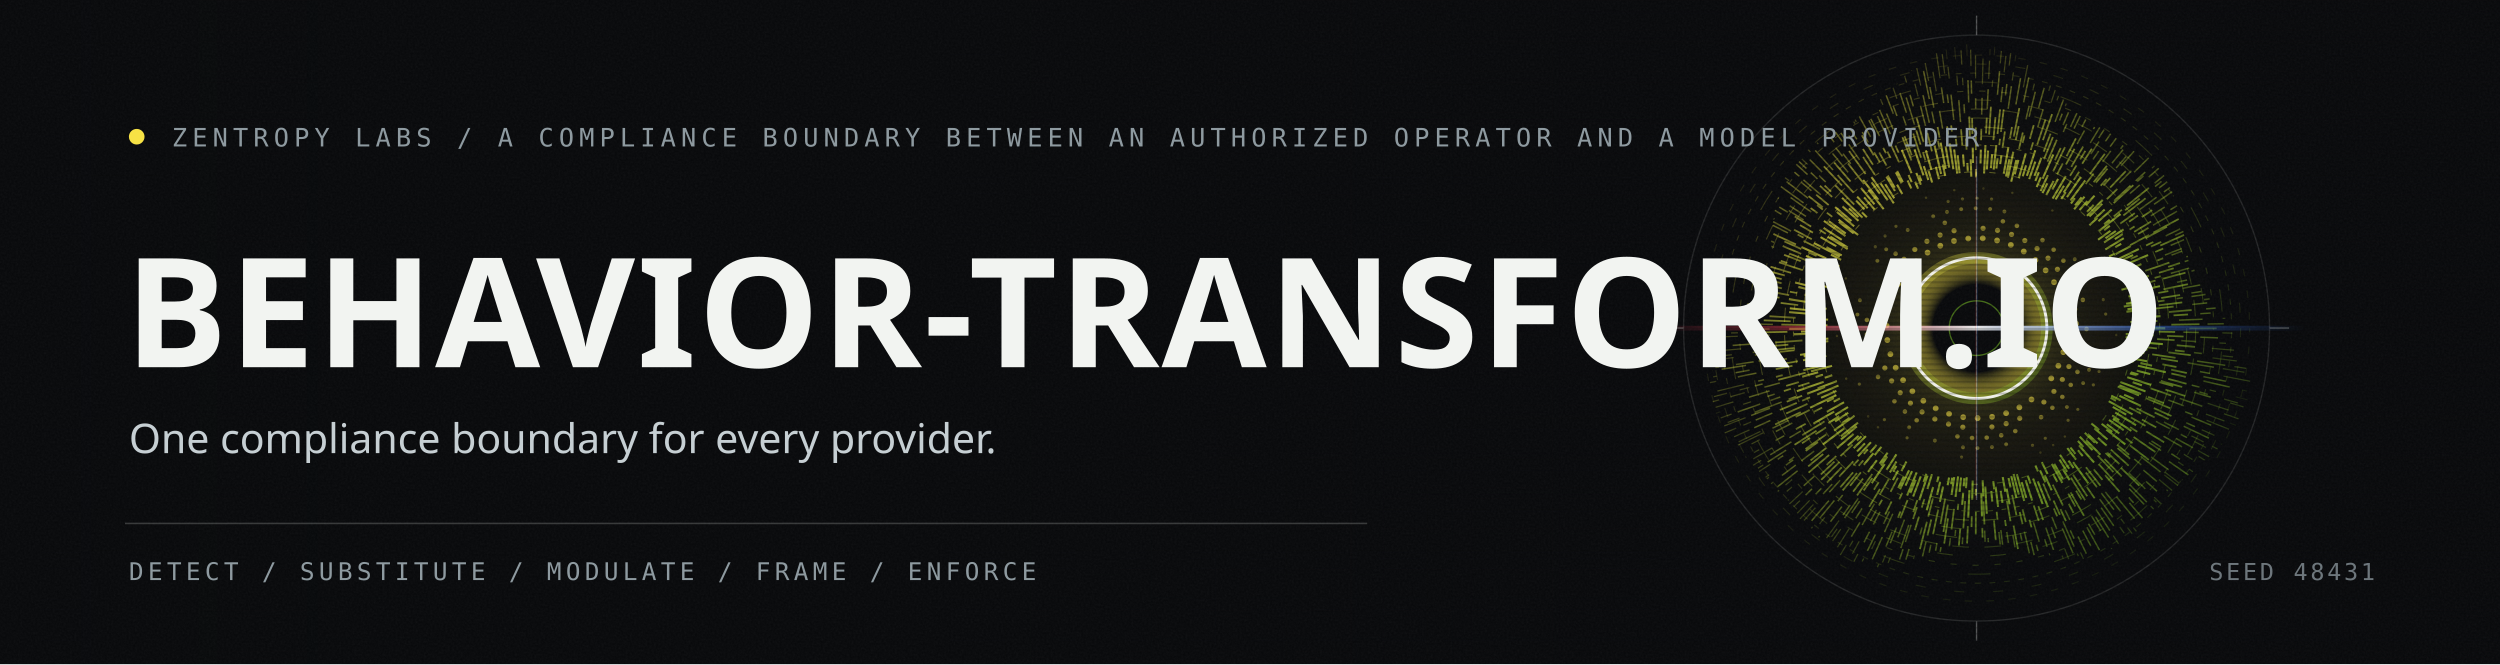
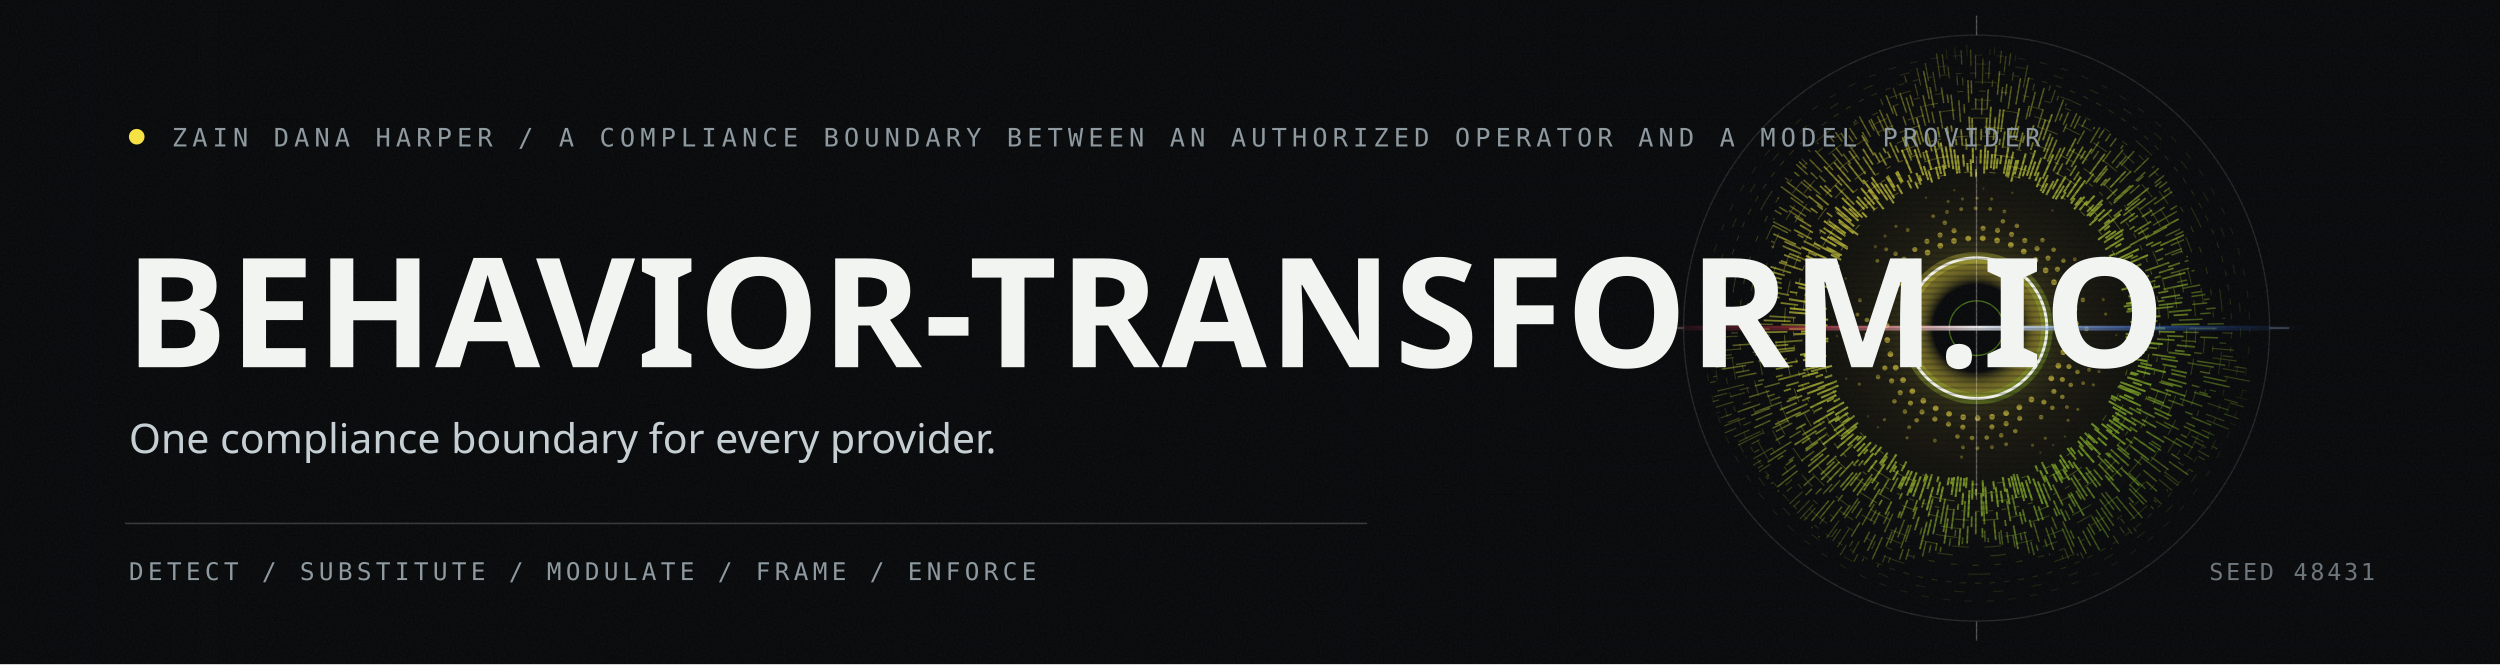
<svg xmlns="http://www.w3.org/2000/svg" viewBox="0 0 1280 340" width="1280" height="340" role="img" aria-label="behavior-transform.io: One compliance boundary for every provider.">
  <defs>
    <radialGradient id="halo">
      <stop offset="0" stop-color="#F7E245" stop-opacity="0.34" />
      <stop offset="0.4" stop-color="#F7E245" stop-opacity="0.08" />
      <stop offset="1" stop-color="#07080A" stop-opacity="0" />
    </radialGradient>
    <radialGradient id="core">
      <stop offset="0" stop-color="#FFFFFF" />
      <stop offset="0.36" stop-color="#FFFFFF" stop-opacity="0.92" />
      <stop offset="0.74" stop-color="#F7E245" stop-opacity="0.6" />
      <stop offset="1" stop-color="#F7E245" stop-opacity="0" />
    </radialGradient>
    <radialGradient id="pupil">
      <stop offset="0" stop-color="#07080A" />
      <stop offset="0.62" stop-color="#07080A" />
      <stop offset="1" stop-color="#F7E245" stop-opacity="0.3" />
    </radialGradient>
    <linearGradient id="ray" x1="0" y1="0" x2="1" y2="1">
      <stop offset="0" stop-color="#F7E245" />
      <stop offset="1" stop-color="#78BF22" />
    </linearGradient>
    <linearGradient id="flare" x1="0" y1="0" x2="1" y2="0">
      <stop offset="0" stop-color="#FF3B57" stop-opacity="0" />
      <stop offset="0.22" stop-color="#FF3B57" stop-opacity="0.42" />
      <stop offset="0.5" stop-color="#FFFFFF" stop-opacity="0.9" />
      <stop offset="0.78" stop-color="#3B7BFF" stop-opacity="0.42" />
      <stop offset="1" stop-color="#3B7BFF" stop-opacity="0" />
    </linearGradient>
    <linearGradient id="veil" x1="0" y1="0" x2="1" y2="0">
      <stop offset="0" stop-color="#07080A" stop-opacity="0.96" />
      <stop offset="0.4" stop-color="#07080A" stop-opacity="0.86" />
      <stop offset="0.64" stop-color="#07080A" stop-opacity="0" />
    </linearGradient>
    <pattern id="scan" width="4" height="3" patternUnits="userSpaceOnUse">
      <rect width="4" height="1" fill="#07080A" />
    </pattern>
    <filter id="grain" x="0" y="0" width="100%" height="100%">
      <feTurbulence type="fractalNoise" baseFrequency="0.9" numOctaves="3" seed="3621" result="n" />
      <feColorMatrix in="n" type="saturate" values="0" />
    </filter>
  </defs>
  <rect width="1280" height="340" fill="#07080A" />
  <g>
    <circle cx="1012" cy="168" r="80" fill="none" stroke="url(#ray)" stroke-width="0.55" stroke-dasharray="3.2 9.73" stroke-dashoffset="4.35" opacity="0.38" />
    <circle cx="1012" cy="168" r="84.6" fill="none" stroke="url(#ray)" stroke-width="0.55" stroke-dasharray="12.12 29.41" stroke-dashoffset="0.89" opacity="0.37" />
    <circle cx="1012" cy="168" r="89.2" fill="none" stroke="url(#ray)" stroke-width="0.55" stroke-dasharray="12.49 22.04" stroke-dashoffset="21.24" opacity="0.36" />
    <circle cx="1012" cy="168" r="93.8" fill="none" stroke="url(#ray)" stroke-width="0.55" stroke-dasharray="2.5 4.39" stroke-dashoffset="26.49" opacity="0.35" />
    <circle cx="1012" cy="168" r="98.4" fill="none" stroke="url(#ray)" stroke-width="0.55" stroke-dasharray="7.37 6.61" stroke-dashoffset="37.24" opacity="0.33" />
    <circle cx="1012" cy="168" r="103" fill="none" stroke="url(#ray)" stroke-width="0.55" stroke-dasharray="10.54 35.16" stroke-dashoffset="13.43" opacity="0.32" />
    <circle cx="1012" cy="168" r="107.6" fill="none" stroke="url(#ray)" stroke-width="0.55" stroke-dasharray="11.2 24.76" stroke-dashoffset="36.79" opacity="0.3" />
    <circle cx="1012" cy="168" r="112.2" fill="none" stroke="url(#ray)" stroke-width="0.55" stroke-dasharray="8.52 7.94" stroke-dashoffset="17.35" opacity="0.27" />
    <circle cx="1012" cy="168" r="116.8" fill="none" stroke="url(#ray)" stroke-width="0.55" stroke-dasharray="8.03 19.21" stroke-dashoffset="22.25" opacity="0.25" />
    <circle cx="1012" cy="168" r="121.4" fill="none" stroke="url(#ray)" stroke-width="0.55" stroke-dasharray="3.17 8.12" stroke-dashoffset="2.3" opacity="0.23" />
    <circle cx="1012" cy="168" r="126" fill="none" stroke="url(#ray)" stroke-width="0.55" stroke-dasharray="11.46 33.23" stroke-dashoffset="32.68" opacity="0.2" />
    <circle cx="1012" cy="168" r="130.6" fill="none" stroke="url(#ray)" stroke-width="0.55" stroke-dasharray="3.03 4.41" stroke-dashoffset="35.09" opacity="0.17" />
    <circle cx="1012" cy="168" r="135.2" fill="none" stroke="url(#ray)" stroke-width="0.55" stroke-dasharray="5.12 14.81" stroke-dashoffset="0.5" opacity="0.14" />
    <circle cx="1012" cy="168" r="139.8" fill="none" stroke="url(#ray)" stroke-width="0.55" stroke-dasharray="3.82 7.36" stroke-dashoffset="24.07" opacity="0.11" />
    <path d="M1148.07 199.7L1150.35 200.23M1144.69 203.15L1150.77 204.76M1141.72 216.61L1144.76 217.74M1142.3 221.93L1142.36 221.95M1137 227.21L1137.71 227.55M881.06 217.66L880.91 217.72M880.77 210.86L878.54 211.59M996.94 30.34L996.4 25.4M1001.28 30.43L1000.79 24.05M1007.15 28.45L1006.96 22.73M1018.78 28.3L1018.94 25.08M1021.05 28.25L1021.33 23.99M1031.68 31.38L1032.13 28.23" stroke="url(#ray)" stroke-width="0.5" opacity="0.13" />
    <path d="M1137.82 170.45L1143.01 170.56M1136.35 175.59L1139.7 175.79M1132.47 178.34L1143.78 179.31M1137.94 182.16L1143.32 182.77M1132.81 183.25L1145.25 184.82M1144.01 187.7L1150.01 188.6M1138.07 188.76L1149.17 190.59M1138.41 192.57L1152.03 195.22M1131.4 199.63L1134.55 200.46M1138.67 204.3L1145.74 206.32M1141.82 206.29L1148.66 208.31M1130.33 206.5L1141.15 210.02M1138.65 211.84L1146.12 214.42M1129.46 212.01L1138.91 215.55M1129.78 215.18L1141.26 219.77M1127.33 220.02L1133.76 222.93M1122 223.15L1128.27 226.29M1132.47 228.4L1135.37 229.85M1123.51 226.02L1129.42 229.09M1125.37 230.68L1131.11 233.86M1125.7 233.74L1128.79 235.53M1118.14 232.58L1122.53 235.26M1115.22 236.51L1117.95 238.33M1120.74 240.17L1122.79 241.53M1117.1 245.56L1117.37 245.76M1108.52 241.81L1115.51 247.16M1108.18 243.19L1115.05 248.56M1105.42 245.54L1112.12 251.11M1109.25 250.73L1109.96 251.33M1102.92 254.57L1106.31 257.8M1102.7 255.78L1104.1 257.14M1101.12 259.07L1102.7 260.69M1092.31 270.13L1093.84 272.08M1085.86 265.62L1087.72 268.08M1089.28 270.14L1091.65 273.27M1085.34 269.85L1087.64 273.05M1081.95 274.22L1084.68 278.37M1080.97 280.69L1081.2 281.07M1065.18 282.78L1066.74 286.15M1063.55 283.45L1064.09 284.66M1057.16 281.13L1059.21 286.26M1055.77 284.49L1056.37 286.09M1049.2 283.29L1049.53 284.32M980.15 284.39L979.66 286.17M967.86 285.22L966.73 288.23M965.36 284.23L963.84 288.02M961.88 288.78L961.21 290.41M960.21 277.03L958.3 281.04M954.21 285.92L953.46 287.43M951.23 283.64L949.14 287.61M951.9 277.16L948.44 283.45M948.72 276.84L946.93 279.92M945.32 279L942.24 284.14M946.8 270.64L940.74 280.18M942.46 270.87L938.28 277.05M940.62 270.69L937.74 274.84M941.59 266.53L935.18 275.49M931.67 274.42L931.12 275.16M934.3 264.87L931.61 268.23M928.04 269.77L927.41 270.52M929.48 259.97L923.65 266.48M928.47 258.25L921.6 265.67M926.55 256.2L920.18 262.78M921.54 256.34L918.33 259.48M922.96 251.68L916.21 258.03M915.74 255.81L915.32 256.19M917.48 249.32L914.81 251.62M917.56 245.54L914.16 248.33M910.89 251.02L910.15 251.62M908.03 246.74L906.76 247.69M905.64 244.42L904.59 245.18M905.83 243.04L903.96 244.36M906.43 237.63L900.69 241.41M902.76 238.03L900.05 239.77M901.76 235.68L897.61 238.22M907.41 229.25L897.68 234.95M900.72 230.24L898.01 231.76M894.11 233.94L893.74 234.15M900.96 225.15L896.8 227.29M890.2 230.69L890.17 230.71M902.69 221.63L889.82 227.94M901.37 220.88L890.16 226.23M895.77 220.08L887.88 223.61M896.57 216.04L892.58 217.7M888.95 219.21L883.05 221.66M893.76 213.83L882.8 218.07M890.67 214.02L884.56 216.34M886.58 212.01L880.99 213.98M896.57 205.7L892.43 207.05M887.46 205.79L878.38 208.54M893.33 201.06L886.12 203.07M880.18 204.73L876.92 205.64M895.66 198.34L890.71 199.63M884.26 201.31L877.58 203.05M892.99 196.9L879.31 200.22M878.72 195.24L875.48 195.9M879.13 192.57L877.1 192.95M877.02 189.79L876.91 189.81M880.15 187.94L878.28 188.23M887.65 183.1L883.77 183.57M886.72 181.63L878.56 182.51M891.49 178.6L882.28 179.41M879.37 179.67L879.08 179.69M883.65 177.1L882.51 177.18M889.79 172.16L883.65 172.37M889.82 170.4L886.24 170.47M888.38 165.73L888.06 165.72M891.21 163.57L887.75 163.45M910.74 101.68L910.21 101.34M916.02 92.57L913.93 90.93M925.48 84.22L922.53 81.36M926.93 77.86L925.8 76.67M930.96 73.76L930.3 72.99M936.04 70.7L934.82 69.14M949.79 63.42L949.09 62.25M950.46 62.42L949.77 61.23M955.9 56.98L955.86 56.9M964.03 53.65L962.81 50.76M971.2 50.52L969.27 44.96M971.32 43.12L971.23 42.83M976.16 42.3L975.17 38.82M982.04 49.29L980.4 42.81M978.75 36.25L978.69 36.03M983.42 43.81L981.37 34.86M987.47 41.41L985.69 32.23M991.36 46.7L989.67 36.78M993.32 40.05L991.46 27.26M995.66 37.6L994.41 27.64M998.02 40.19L997.36 34.19M1002.31 43.65L1001.93 38.72M1005.04 43.62L1004.83 39.8M1004.45 33.11L1004.04 25.79M1009.14 33.82L1008.96 25.41M1011.5 40.1L1011.46 28.35M1014.99 43.11L1015.3 29.99M1018.19 40.35L1018.65 31.04M1020 44.44L1020.22 41.17M1024.14 32.43L1024.7 26.07M1026.12 36.99L1027.03 28.6M1028.68 33.6L1029.47 27.2M1030.26 41.23L1030.86 37.03M1035.95 44.74L1038.17 33.29M1040.8 46.25L1041.61 42.83M1048.98 46.5L1049.8 43.78M1050.17 52.46L1052.27 46.1M1053.16 51.41L1053.97 49.1M1057.41 54.33L1057.93 53.02M1069.62 62.5L1069.66 62.43M1098.52 80.03L1098.73 79.82M1101.83 86.07L1103.09 84.92M1112.63 100.39L1112.98 100.16M1137.96 163.02L1139.38 162.97" stroke="url(#ray)" stroke-width="0.64" opacity="0.27" />
    <path d="M1120.89 168.14L1134.91 168.16M1117.89 170.07L1125.75 170.22M1126.53 172.62L1135.62 172.99M1116.8 174.4L1124.4 174.86M1123.33 180.52L1127.33 180.97M1124.88 184.85L1139.35 187.01M1120.02 185.79L1133.52 188.01M1126.35 190.23L1131.49 191.23M1128.12 192.79L1139.64 195.25M1128.15 195.06L1141.61 198.2M1122.15 197.18L1126.15 198.24M1126.09 200.69L1130.38 201.92M1123.39 200.86L1131.9 203.37M1116 204L1127.6 208.01M1110.16 204.78L1118.06 207.74M1118.77 210.77L1122.55 212.28M1122.04 213.54L1132.13 217.72M1119.34 216.42L1123.84 218.45M1118.06 218.24L1130.96 224.35M1107.95 216.11L1115.59 219.94M1103.84 215.78L1110.94 219.48M1116.54 222.39L1119.76 224.07M1114.05 224.42L1122.76 229.24M1107.7 223.33L1117.17 228.81M1101.54 225.75L1106.5 228.95M1111.71 232.31L1116.14 235.17M1100.19 226.54L1106.47 230.7M1110.52 236.3L1120.45 243.18M1101.39 233.97L1110.37 240.59M1096.02 233.68L1106.18 241.63M1092.72 235L1096.34 238.01M1097.41 240.66L1104.33 246.54M1098.74 246.44L1104.38 251.53M1090.14 242.4L1098.41 250.27M1090.5 248.22L1099.15 257.06M1090.14 250.18L1097.86 258.3M1089.94 254.71L1092.39 257.43M1090.24 257.5L1096.97 265.2M1083.69 254.39L1092.92 265.51M1077.94 251.87L1085.73 261.77M1075.9 252.45L1082.35 260.98M1075 255.49L1081.71 264.81M1075.79 259.94L1082.24 269.22M1073.18 260.9L1080.26 271.66M1072.9 264.57L1079.61 275.21M1070.86 264.17L1075.5 271.75M1069.31 268.14L1072.56 273.81M1068.49 269.96L1074.97 281.66M1066.37 271.65L1070.5 279.52M1057.36 261.17L1059.8 266.18M1063.94 274.69L1068.21 283.45M1059.97 271.53L1061.94 275.79M1056.18 266.96L1061.96 279.89M1055.89 270.44L1061.39 283.28M1050.58 264.64L1053.07 270.87M1050.28 269.9L1052.39 275.49M1047.44 270.11L1051.42 281.57M1046.87 276.07L1048.13 279.98M1041.13 267.36L1044.07 277.37M1042.6 278.93L1043.46 282.07M1039.78 277.42L1041.49 284.18M1036.46 272.21L1039.05 283.26M1034.38 272.94L1035.2 276.79M1030.61 273.99L1031.7 280.21M1027.47 272.36L1028.3 277.93M1024.44 271.39L1025.34 278.89M1023.42 272.36L1024.12 278.79M1017.91 275.45L1018.03 277.58M1016.15 271.64L1016.38 277.35M1004.92 275.18L1004.69 278.59M1001.28 271.32L1000.96 274.42M998.59 275.57L998.08 279.69M993.77 280.09L993.36 282.65M991.75 278L991.01 282.02M988.58 278.96L987.73 282.98M986.12 277.31L984.33 284.9M984.07 270.05L983.08 273.69M977.46 281.07L975.8 286.51M978.5 268.67L975.57 277.48M974.33 281.21L972.59 286.43M977.3 268.75L973.21 280.63M975.09 266.03L971.66 275.13M971.03 270.09L967.81 278.11M968.73 272.27L965.58 279.87M969.11 263.05L964.88 272.44M963.73 274.98L958.6 286.35M967.42 261.86L964.4 268.21M960.23 273.63L956.12 282.01M962.55 262.08L959.17 268.51M957.21 272.25L954.38 277.64M960.77 261.05L957.66 266.71M959.73 257.9L953.4 268.8M952.29 267.41L947.89 274.73M953.36 260.31L950.16 265.35M952.13 256.56L948.09 262.54M951.41 255.17L944.41 265.24M947.3 258.54L943.59 263.74M943.04 259.36L937.19 267.12M943.46 253.45L940.95 256.58M939.22 256.22L931.89 265.09M936.39 256.32L927.55 266.65M942.11 245.9L936.63 252.01M938.09 247.86L933.42 252.9M932.53 250.03L929.61 253.04M927.74 250.29L924.47 253.48M928.98 243.73L923.51 248.71M920.4 241.01L910.07 249.25M928.83 230.98L922.32 235.91M919.46 238.08L912.34 243.47M918.11 235.47L914.39 238.14M918.62 234L915.95 235.89M913.02 233.28L910.2 235.14M914.49 230.51L905.04 236.57M917.22 226.18L906.39 232.83M922.01 220.7L916.19 224.11M913.51 223.09L909.08 225.57M917.7 216.54L909.2 220.91M915.79 215.2L907.49 219.27M906.45 215.29L898.14 219.02M907.43 211.52L898.9 215.07M906.25 208.99L896.59 212.73M912.23 205.84L898.64 210.99M911.5 203.27L906.47 205.03M901.24 206.87L889.68 210.93M908.63 201.76L904.9 202.98M906.02 200.15L895.47 203.36M911.28 196.06L903.33 198.28M902.46 196.57L898.44 197.61M903.16 194.43L900.18 195.15M899.27 191.04L889.75 192.98M895.8 189.49L888.61 190.82M893.98 187.05L881.46 189.07M909.25 183.54L900.39 184.88M897.87 185.26L888.79 186.64M903.88 181.13L898.47 181.79M906.46 179.48L897.36 180.47M896.63 176.18L887.11 176.85M906.03 171.61L895.34 171.97M905.98 168.46L895.06 168.5M907.73 166.08L899.74 165.94M894.6 161.29L890.72 161.06M903.11 158.67L894.23 157.91M906.13 156.76L894.59 155.54M903.81 154.07L900.19 153.6M904.8 149.09L900.54 148.34M909.65 148.04L900.76 146.3M904.73 143.26L903.49 142.97M908.34 126.67L906.95 126.12M908.3 124.08L906.84 123.45M915.41 119.27L907.71 115.38M917.02 118.31L907.85 113.51M908.5 112.16L908.09 111.93M912.11 109.71L908.7 107.72M915.33 108.67L910.96 105.99M923.41 112.56L915.87 107.83M924.68 110.81L916.31 105.33M927.37 108.58L916.77 101.13M923.42 103.91L911.82 95.52M925.73 101.47L914.73 92.99M927.45 97.64L922.18 93.26M932.24 99.7L923.37 92.1M921.28 90.31L918.73 88.13M925.47 89.36L919.68 84.1M930.55 91.59L927.1 88.35M924.87 86.25L921.11 82.73M934.75 93.19L931.37 89.92M932.9 88.07L926.56 81.67M938.51 87.06L929.41 77.02M946.25 88.24L938.24 78.53M943.35 80.06L939.86 75.59M947.57 83.86L943.58 78.65M939.09 72.79L937.26 70.4M943.24 72.5L939.71 67.61M952.1 81.86L946.58 73.92M944.43 70.84L942.49 68.04M948.88 72.81L946.58 69.34M950.69 71.33L947.02 65.56M956.58 72.92L953.48 67.6M957.74 70.07L951.97 59.66M959.63 66.91L956.86 61.56M962.31 69.67L957.84 60.82M964.91 67.25L961.29 59.5M967.85 68.68L962.32 56.24M969.29 66.21L965.9 58.12M969.38 58.22L965.71 48.75M971.26 59.39L969.3 54.16M975.96 64.22L974.36 59.62M976.1 57.77L972.79 47.62M980.22 63.83L975.98 49.91M979.63 54.48L977.94 48.54M985.86 64.43L983.27 54.17M987.81 62.89L984.54 48.64M990.4 63.21L989.14 57.1M987.82 50.71L984.85 36.29M990.12 55.1L988.09 44.6M994.62 65.88L993.06 56.74M995.18 52.77L994.01 44.77M997.55 52.69L996.99 48.26M1000.34 61.39L998.92 48.43M1003.78 62.49L1002.9 51.23M1005.84 57.98L1005.59 53.4M1007.99 52.44L1007.59 41.05M1009.44 47.99L1009.3 41.21M1011.56 55.58L1011.54 50.32M1014.62 58.66L1014.82 50.11M1017.45 55.67L1017.94 45.61M1022.69 48.59L1023.78 36.36M1024.47 52.3L1025.31 44.58M1026.78 48.87L1027.51 42.99M1028.18 55.66L1029.84 44.14M1032.15 53.49L1034.52 40M1036.09 52.39L1038.76 39.59M1037.29 61.1L1038.9 54.29M1038.91 59.75L1042.08 46.97M1043.75 55.24L1046.64 44.97M1043.36 64.94L1046.1 55.95M1052.2 62.37L1056.52 51M1054.48 61.67L1055.86 58.21M1056.3 64.04L1059.1 57.47M1056.39 67.57L1058.21 63.44M1060.11 64.92L1063.38 57.92M1061.89 65.86L1065.05 59.39M1065.95 64.96L1067.92 61.19M1063.5 73.71L1067.28 66.79M1071.83 66.1L1072.43 65.08M1070.2 73.18L1075.08 65.24M1074.55 70.64L1077.31 66.34M1070.49 78.86L1074.71 72.44M1071.59 81.63L1074.52 77.38M1077.98 72.37L1080.66 68.49M1080.36 75.09L1083.53 70.78M1076.53 82.8L1080.71 77.28M1085.72 76.16L1087.05 74.5M1081.33 83.55L1087 76.64M1083.47 86.02L1088.56 80.18M1085.97 84.9L1092.61 77.45M1085.17 93.61L1091.26 87.41M1092.69 88.19L1100.12 80.84M1093.46 92.62L1098.37 88.07M1094.29 92.95L1097.47 90.05M1090.5 99.14L1095.56 94.7M1100.14 90.68L1105.27 86.19M1103.15 93.8L1107.97 89.88M1103.39 95.5L1106.68 92.88M1105.41 96.28L1109.59 93.08M1095.52 107.28L1104.17 101M1107.91 98.28L1110.99 96.04M1102.89 104.6L1112.19 98.11M1101.26 110.54L1108.38 105.96M1111.25 107.38L1114.63 105.31M1102.35 115.31L1114.61 108.17M1108.83 120.8L1116.23 117.19M1113.66 120.5L1117.9 118.51M1111.37 125.65L1118.21 122.73M1108.43 130.58L1117.1 127.22M1111.82 130.61L1117.19 128.6M1119.44 131.49L1120.14 131.25M1118.59 133.92L1120.46 133.32M1111.45 139.94L1120.84 137.29M1122.03 138.81L1123.61 138.39M1114.65 144.54L1119.76 143.37M1117.4 147.65L1126.51 145.89M1121.97 150.06L1127.01 149.24M1114.42 152.92L1117.61 152.45M1122.04 151.8L1129.22 150.74M1128.44 153.43L1131.32 153.07M1122.4 155.92L1130.06 155.08M1129.53 158.14L1134.39 157.73M1126.55 160.6L1131.85 160.26M1115.65 163.91L1127.71 163.43M1130.24 165.88L1138.59 165.73" stroke="url(#ray)" stroke-width="0.78" opacity="0.41" />
    <path d="M1105.3 169.82L1113.65 169.98M1109.56 171.94L1117.99 172.28M1104.44 173.64L1113.4 174.19M1114.48 176.8L1123.84 177.6M1099.7 177.86L1104.34 178.39M1113.55 179.42L1118.52 179.98M1110.24 180.4L1121.67 181.85M1101.93 181.42L1113.87 183.21M1106.46 183.55L1115.11 184.98M1107.15 186.5L1114.33 187.89M1111.63 189.27L1119.64 190.98M1111.72 191.23L1119.14 192.96M1110.15 194L1119.49 196.47M1106.37 195.04L1117.29 198.17M1105.59 195.61L1112.7 197.71M1108.68 199.45L1118.83 202.75M1101.11 198.84L1111.6 202.48M1099.84 203.19L1107.95 206.43M1098.85 203.94L1111.09 209.01M1102.79 208.95L1111.8 213.02M1103.17 211.19L1110.34 214.58M1093.87 209.05L1103.18 213.72M1090.15 208.66L1096.23 211.82M1096.7 214.83L1103.98 218.86M1090.99 213.67L1098.51 218.02M1098.9 220.88L1108.05 226.45M1090.61 218.7L1094.3 221.08M1092.4 223.74L1103.57 231.48M1088.49 224.45L1091.85 226.92M1090.53 228.05L1100.2 235.45M1083.99 227.76L1090.13 232.85M1084.18 229.4L1090.62 234.88M1080.74 230.16L1089.88 238.42M1078.89 231.69L1085.12 237.62M1078.04 231.91L1080.5 234.3M1085.91 239.54L1095.35 248.67M1077.5 234.94L1086.32 243.95M1074 233.21L1082.08 241.7M1074.58 237.62L1082.17 246.06M1077.79 243.25L1085.23 251.77M1071.99 240.29L1076.47 245.69M1068.01 239.24L1075.45 248.7M1067.92 241.91L1073.63 249.46M1068.42 249.31L1072.46 255.13M1061.41 243.03L1068.69 254.09M1060.29 244.58L1067.56 256.1M1062.95 251.25L1065.69 255.73M1060.13 252.09L1067.02 264.14M1058.94 252.72L1062.58 259.29M1059.19 257.95L1061.62 262.59M1051.02 248.15L1056.23 258.84M1054.95 260.7L1057.78 266.81M1051.41 256.27L1054.66 263.55M1046.1 247.58L1049.81 256.26M1051.57 260.35L1053.29 264.38M1043.62 259.12L1046.11 266.29M1041.27 258.74L1043.85 266.72M1039.06 266.13L1040.14 270.04M1035.55 260.79L1037.21 267.32M1034.09 262.13L1035.55 268.37M1030.2 253.37L1032.43 263.81M1030.95 269.1L1033.21 281.13M1027.52 256.37L1029.36 266.88M1026.57 266.28L1027.02 269.31M1022.29 262.03L1022.73 266.08M1020.91 266.46L1021.83 276.56M1015.55 256.73L1016.03 268.49M1014.94 270.27L1015.08 275.21M1011.64 262.06L1011.59 273.6M1009.55 264.26L1009.41 269.85M1007.53 269.44L1007.15 278.24M1006.15 256.55L1005.22 270.58M1003.65 270.62L1002.94 279.41M1002.67 257.95L1002.34 261.11M1000.47 260.53L999.15 271.06M997.38 265.42L995.44 278.31M997.31 258.36L995.03 272.34M995.95 255.2L993.54 268.28M992.38 260.94L989.72 273.52M988.81 265.97L986.87 274.15M989.66 255.16L987.25 264.54M986.59 267.15L982.99 281.16M985.3 255.41L983.94 259.87M982.53 264.48L980.4 271.46M981.5 259.67L979.48 265.73M981.69 256L979.56 262.19M976.69 255.98L972.95 265.3M973.07 261.82L971.73 265.05M973.96 252.3L972.45 255.66M968.49 256.76L965.23 263.42M971.74 244.6L967.96 251.8M963.63 255.86L962 258.81M966.98 245.43L962.45 253.22M962.54 250.34L957.05 259.48M961.93 246.83L959.46 250.72M958.64 244.77L954.23 251.11M958.61 242.72L950.8 253.64M953.87 245.01L948.8 251.73M952.77 241.84L947.24 248.73M950.77 242.22L943.45 251.09M954.01 235.74L951.67 238.47M948.78 241.85L942.24 249.49M951.59 235.33L948.94 238.28M948.89 236.18L941.63 244.04M942.97 239.26L935.39 247.08M941.84 236.52L932.46 245.68M948.52 227.66L942.31 233.5M939.25 236.37L932.25 242.95M940.16 233.53L935.24 238.02M936.51 232.95L925.99 242.01M933.48 232.46L925.81 238.76M934.89 229.46L927.02 235.74M930.79 226.35L924.52 230.86M935.12 222.34L924.44 229.89M934.9 218.85L929.53 222.39M926.76 224.21L922.63 226.94M930.06 220.53L918.8 227.75M934.15 215.79L922.74 222.79M924.51 216.94L919.47 219.76M932.93 208.7L928.85 210.8M926.51 209.94L919.39 213.44M922.01 211.01L908.87 217.29M925.43 206.79L914.54 211.67M926.75 203.48L922.72 205.15M919.97 206.3L911.27 209.92M922.7 202.61L914.8 205.67M919.52 203.07L915.76 204.5M926.45 195.94L920.67 197.83M916.98 199.03L913.35 200.22M920.99 195.61L914.53 197.57M924.48 190.82L910.46 194.48M912.74 192.1L909.28 192.94M917.75 187.26L909.17 189.02M920.51 184.92L907.79 187.27M914.91 183.67L905.24 185.23M918.79 179.32L911.19 180.24M918.73 178.14L910.08 179.08M915.63 176.48L904.13 177.49M922.87 174.32L908.98 175.3M915.14 169.9L901.58 170.17M925.45 166.41L912.04 166.16M916.82 164.51L903.03 164.01M919.35 162.7L905.99 161.94M920.68 156.24L911.71 155.09M911.08 152.42L899.56 150.64M916.07 151.08L909.57 149.93M920.15 150.09L916.41 149.36M912.33 147.62L907.48 146.63M912.16 144.97L908.69 144.17M912.2 142.89L905.12 141.11M913.82 141.07L903.57 138.25M917.04 139.71L906.49 136.56M923.05 138.37L910.82 134.3M915.08 134.66L911.74 133.51M921.95 133.7L913.44 130.46M929.74 135.21L916.14 129.78M922.21 129.97L912.74 125.96M930.08 131.03L925.83 129.11M922.27 127.5L913.59 123.58M919.52 125.13L907.97 119.78M931.92 127.6L923.42 123.31M923.43 121.66L920.39 120.07M927.63 122.48L918.54 117.57M928.24 119.12L921.57 115.23M927.3 116.02L918.9 110.86M934.84 119.71L931.55 117.65M930.55 109.07L927.04 106.53M938.11 111.01L935.33 108.87M933.29 107.3L930.34 105.02M933.28 106.13L926 100.41M936.29 105L929.88 99.67M938.05 100.8L931.8 95.12M937.52 98.12L934.19 95M949.38 104.73L939.68 94.93M943.08 94.98L933.81 85.15M949.07 98.69L940.87 89.65M947.48 92.96L939.1 83.22M954.37 94.19L946.22 83.74M955.18 89.09L946.73 77.35M959.93 89.47L953.89 80.36M958.99 84.43L953.82 76.28M959.34 79.49L953.25 69.25M962.46 83.01L959.57 78.04M965.89 84.77L962.18 78.08M965.6 78.43L964.19 75.7M967.98 80.88L966.33 77.63M972.16 82.76L967.53 72.85M972.11 78.24L970.46 74.55M978.67 82.14L974.05 70.25M978.8 79.47L975.11 69.63M983.58 80.74L979.55 68.38M985.8 82.11L984.51 77.87M983.34 74.05L981.1 66.69M984.85 72.79L981.28 60.24M989.16 77.5L986.77 68.03M992.97 75.69L992.24 72.14M993.08 70.4L992.04 65.01M997.53 68.87L996.92 64.7M999.38 67.34L998.99 64.21M1001.76 74.41L1001.4 71.07M1004.72 74.58L1004.06 66.13M1006.89 76.61L1006.57 70.93M1008.61 70.35L1008.24 59.68M1009.88 68.58L1009.71 60.43M1011.65 76.87L1011.6 65.26M1014.3 71.81L1014.44 65.95M1016.84 68.28L1017.23 60.23M1018.42 68.92L1019.35 54.6M1020.62 71.73L1021.67 59.95M1022.72 68.6L1024.07 56.03M1023.63 74.3L1024.03 71.07M1024.47 67.51L1025.89 56.02M1025.27 75.82L1026.5 67.29M1029.12 70.71L1030.12 65.03M1031.05 69.94L1033.89 55.34M1032.07 71.72L1033.56 64.54M1033.72 76.19L1035.69 67.84M1035.57 73.19L1036.54 69.29M1039.28 71.11L1041.27 64.03M1039.75 76.82L1040.96 72.86M1043.02 74.1L1047.29 61.16M1045.98 71.74L1050.68 58.42M1046.38 77.66L1049.89 68.43M1046.54 81.53L1051.09 70.16M1048.33 82.75L1053.09 71.57M1052.13 82.03L1055.07 75.73M1051.2 87.74L1057.28 75.3M1053.25 89.22L1056.12 83.73M1058.08 79.99L1062.86 70.87M1057.74 84.26L1062.16 76.16M1060.48 85.43L1066.58 75.03M1059.86 90.04L1063.16 84.65M1065.03 81.61L1067.7 77.25M1066.09 83.81L1071.03 76.11M1061.77 92.15L1064.55 87.91M1070.03 89.13L1077.68 78.73M1067.9 94.19L1071.93 88.87M1071.92 93.35L1078.73 84.85M1073.09 93.58L1079.04 86.34M1075.57 95.08L1078.55 91.66M1076.99 94.99L1080.46 91.09M1080.35 96.09L1088.43 87.59M1078.7 102.02L1084.06 96.73M1082.47 102.79L1090.85 95.03M1082.18 103.99L1092.25 94.82M1082.24 110.82L1086.42 107.42M1089.01 105.31L1100.2 96.2M1088.06 107.66L1095.51 101.75M1087.16 110.3L1098.54 101.56M1085.56 114.52L1093.02 109.1M1090.09 113.53L1094.63 110.36M1096.61 111.16L1101.91 107.6M1090.33 117.58L1092.9 115.92M1092.71 118.7L1101.36 113.42M1094.64 119.81L1100.03 116.67M1090.65 125.52L1100.32 120.3M1102.53 119.11L1115.51 112.1M1098.47 121.97L1109.5 116.09M1098.79 125.69L1102.49 123.89M1101.3 126.27L1106.54 123.82M1090.92 132.55L1094.49 130.94M1106.07 125.74L1118.24 120.27M1103.48 129.01L1107.57 127.26M1104.54 133.34L1107.51 132.23M1098.38 138.65L1110.72 134.45M1110.12 136.63L1116.16 134.69M1105.39 139.66L1112.93 137.37M1103.17 142.27L1106.26 141.4M1098.45 145.07L1103.62 143.7M1107.53 142.66L1118.96 139.63M1107.68 148.11L1120.19 145.5M1105.04 150.03L1110.19 149.04M1106.53 152.58L1116.22 151M1104.84 154.33L1108.23 153.83M1105.27 156.33L1117.31 154.82M1098.83 158.5L1112.89 156.96M1110.48 159.74L1122.11 158.76M1112.87 161.48L1120.27 161.01M1099.84 164.53L1104.6 164.34M1111.72 166.21L1126.13 165.95" stroke="url(#ray)" stroke-width="0.92" opacity="0.55" />
    <path d="M1096.08 168.11L1108.62 168.12M1091.9 169.56L1097.78 169.67M1088.36 171.08L1102.74 171.66M1088.32 172.66L1091.78 172.87M1095.73 175.19L1107.39 176.19M1088.96 176.66L1096.62 177.52M1090.54 177.92L1099.46 179.04M1091.41 179.85L1097.92 180.83M1090.64 180.95L1096.68 181.94M1088.72 182.91L1099.27 184.97M1088.83 184.4L1092.39 185.16M1095.89 185.91L1101.85 187.18M1094.59 187.24L1108.9 190.58M1093.99 189.72L1100.95 191.56M1090.95 190.62L1094.86 191.75M1090.49 191.15L1093.98 192.18M1089.15 193.1L1101.37 197.08M1091.92 195.66L1096.67 197.31M1085.62 195.58L1098.51 200.41M1085.1 197.28L1096.27 201.75M1084.27 197.91L1095.19 202.43M1087.53 202.07L1092.48 204.3M1085.12 202.64L1096.14 207.86M1080.94 202.57L1085.8 205M1080.63 203.71L1083.38 205.14M1079.66 205.41L1091.88 212.17M1081.75 208.33L1088.6 212.29M1082.98 211.19L1093.66 217.69M1081.4 212.76L1085.06 215.12M1081.8 214.33L1091.25 220.6M1079.82 215.02L1087.35 220.24M1078.65 217.18L1085.08 221.93M1076.02 216.96L1081.48 221.13M1078.46 219.95L1088.19 227.56M1070.78 216.79L1074.81 220.13M1072.3 219.3L1079.06 225.05M1074.14 224.19L1078.59 228.21M1068.94 222.22L1073.96 227M1067.42 221.63L1072.57 226.62M1068.12 225.35L1075.41 232.8M1064.84 223.58L1071.39 230.46M1063.87 225.7L1066.71 228.87M1064.47 228.02L1072.16 236.81M1063.91 230.55L1066.37 233.52M1060.05 229.11L1062.61 232.37M1058.46 229.4L1062.95 235.34M1061.45 236.67L1069.2 247.43M1059.08 235.85L1061.71 239.65M1054.73 232.89L1059.42 240.01M1054.44 235.3L1058.37 241.53M1056.2 240.22L1059.65 245.86M1051.76 237.47L1056.18 245.19M1050.5 237.49L1055.92 247.27M1051.18 242.7L1053.31 246.75M1045.41 236.63L1048.37 242.69M1046.89 243.3L1050.47 251.03M1044.49 240.78L1047.24 246.93M1042.13 238.33L1043.42 241.33M1043.31 246.42L1048.55 259.55M1040.94 245.01L1045.84 258.08M1038.2 243.5L1039.62 247.57M1037.11 245.83L1040.49 256.29M1035.11 246.81L1037.48 254.91M1032.64 242.82L1036.4 256.47M1030.96 242.71L1033.63 253.21M1029.76 243.7L1032.42 255M1028.36 244.73L1029.4 249.59M1027.4 250.16L1028.91 258.21M1025.39 244.25L1026.71 251.79M1024.35 251.3L1025.27 257.48M1021.77 249.19L1023.02 259.53M1020.56 246.27L1021.03 250.53M1019.55 251.37L1020.04 256.79M1016.46 249.1L1017.23 263.04M1015.12 245.93L1015.45 254.15M1014.43 252.56L1014.77 264.43M1011.68 250.32L1011.67 253.63M1010.01 246.04L1009.76 255.86M1008.35 250.97L1007.73 265.05M1006.96 244.35L1006.59 249.94M1005.75 244.84L1005.41 249M1005.15 252.26L1004.63 258.58M1004.06 244.48L1003.3 251.84M1002.54 243.86L1001.23 254.42M1000.56 244.26L999.18 253.42M999.55 244.56L999 247.93M997.92 244.5L997.19 248.44M994.87 249.12L993.23 256.92M993.38 246.64L991.79 253.37M992.54 243.9L991.79 246.86M989.75 249.31L986.47 261.29M989.16 242.78L986.84 250.37M986.89 243.46L982.69 256.08M986.32 242.57L984.84 246.85M983.44 243.85L979.54 254.21M980.84 245.66L978.1 252.47M981.34 241.88L976.44 253.7M978.96 241.22L975.61 248.65M977.45 240.73L972.84 250.45M974.72 244.06L971.87 249.88M976.1 236.31L973.53 241.19M971.86 240.91L969.16 245.81M970.97 238.56L969.29 241.46M970.98 236.28L967.62 241.88M970.96 232.61L965.9 240.58M964.99 237.54L958.35 247.37M966.3 233.75L963.12 238.32M966.45 231.75L962.35 237.48M960.96 235.62L956.44 241.61M963.3 228.72L959.82 233.05M959.22 231.97L954.28 237.96M960.81 227.8L957.49 231.68M956.31 230.07L954.29 232.32M957.93 226.42L951.29 233.6M954.85 226.99L950.76 231.21M955.38 223.29L949.08 229.45M953.07 223.39L950.76 225.56M951.59 223.11L946.01 228.19M949.03 222.18L940.58 229.45M950.7 218.33L942.56 225.01M951.3 216.38L942.57 223.34M944.33 219.24L933.28 227.61M949.53 212.88L939.02 220.44M947.06 213.9L943.24 216.6M946.31 211.32L939.55 215.78M941.68 213.08L936.14 216.63M946.2 208.4L939.59 212.45M939.12 210.68L928.46 216.92M944.15 205.95L935.36 210.87M942.03 204.02L938.82 205.66M938.93 203.85L935.39 205.58M940.24 202.3L926.78 208.73M940.24 200.15L932.38 203.68M941.31 197.42L930.4 201.96M934.4 198.08L925.27 201.61M940.51 195.11L930.64 198.86M933.73 195.47L920.01 200.28M938.12 192.13L934.25 193.39M933.33 191.87L929.61 193M930.89 190.6L922.72 192.88M938.02 187.29L927.25 190.1M934.14 186.91L923.29 189.54M934.51 183.84L929.51 184.86M935.08 182.23L923.13 184.44M928.15 181.54L923.44 182.3M932.08 180.09L921.63 181.67M932.78 177.62L928.24 178.17M933.28 176.56L924.92 177.47M936.12 174.67L924.65 175.68M936.13 173.38L925.39 174.14M928.01 170.86L918.39 171.19M927.55 169.66L922.11 169.76M930.1 168.35L916.07 168.41M935.66 166.6L930.7 166.51M933.24 165.11L925.86 164.84M936 163.65L925.09 163.03M927.65 160.77L916 159.78M930.29 159.33L916.38 157.85M935.21 158.11L924.72 156.76M929.99 155.34L915.91 153.17M934.45 154.32L925 152.66M931.67 152.33L923.91 150.82M930.13 151.26L924.6 150.13M930.46 149.19L920.76 146.96M931.15 147.66L919.08 144.62M936.87 147.39L925.29 144.21M932.82 144.41L925.24 142.15M938.08 143.38L931.16 141.08M939 142.89L926.01 138.42M936.78 139.35L927.39 135.77M939.11 138.94L935.66 137.56M936.4 135.98L924.67 131.01M941.81 136.32L935.33 133.4M935.04 132.33L922.34 126.44M942.68 133.02L937.43 130.38M941.99 131.37L928.81 124.47M942.97 130.76L935.15 126.54M940.19 126.09L932.12 121.38M946.01 127.5L935.74 121.19M946.02 126.7L937.1 121.12M942.98 122.8L933.67 116.7M944.89 120.88L933.84 113.12M945 119.53L936.4 113.3M949.09 119.49L941.5 113.63M951.37 120.35L941.33 112.46M949.35 115.87L940.48 108.49M947.94 113.14L939.59 105.99M951.54 113.05L943.37 105.63M951.49 111.23L946.65 106.69M953.61 111.46L943.13 101.3M955.85 111.27L953.3 108.68M954.62 107.2L950.31 102.63M956.26 106.6L950.86 100.66M959.77 107.26L954.43 101.05M959.74 104.61L952.83 96.23M964.44 107.08L956.62 97.06M961.7 102.31L953.93 92.17M962.51 99.26L958.23 93.32M966.5 102.56L958.18 90.61M969.63 104.1L962.85 93.88M969.85 101.54L965.24 94.28M970.22 97.76L965.84 90.41M970.11 96.13L966.49 89.92M973.99 99.39L971.29 94.53M973.59 93.85L970.68 88.24M974.25 93.29L971.34 87.54M978.6 96.53L976.67 92.41M978.79 93.29L977.18 89.65M982.08 96.68L980.56 93.05M978.72 88.67L973.7 76.71M983.48 94.54L981.15 88.54M983.76 92.72L982.67 89.81M984.83 89.78L980.22 76.48M987.31 92.18L984.98 85.03M989.28 93.53L987.4 87.36M988.91 87.02L986.04 76.97M992.75 91.73L991.15 85.38M993.83 89.05L990.49 74.52M995.95 90.13L994.72 84.18M996.2 86.48L993.59 72.99M998.01 85.83L996.17 74.97M1000.13 86.65L998.2 73.43M1002.08 88.88L1000.53 76.51M1003.32 88.67L1002.32 79.48M1005.55 85.23L1005.07 79.06M1007.51 87.81L1007.27 83.43M1009.31 90.53L1009 81.48M1010.2 83.46L1010.03 75.57M1011.7 90.8L1011.68 86.65M1014.02 83.7L1014.19 76.62M1015.84 88.82L1016.55 74.3M1017.26 86.75L1017.89 77.09M1019.33 86.09L1019.97 78.98M1020.75 86.83L1022.1 74.3M1022.14 86.27L1022.79 81.04M1024.09 84.04L1024.73 79.6M1025.91 88.94L1028.32 75.26M1027.07 90.42L1028.81 81.47M1028.05 90.98L1030.82 77.7M1029.73 93.04L1032.37 81.87M1031.57 89.25L1033.42 81.84M1033.62 91.22L1037.21 78.48M1035.64 90.31L1037.38 84.6M1037.75 90.05L1042.09 76.92M1038.94 91.69L1042.1 82.74M1041.65 90.08L1045.17 80.83M1042.1 92.66L1043.89 88.16M1042.77 95.79L1044.92 90.74M1045.82 91.48L1051.31 79.07M1044.76 97.82L1048.54 89.71M1045.76 98.89L1048.25 93.79M1047.68 99.87L1051.45 92.66M1050.79 96.99L1053.74 91.59M1050.94 101.68L1057.7 90.17M1052.42 102.15L1056.75 95.11M1056.58 98.6L1060.43 92.62M1055.37 101.91L1057.67 98.4M1058.29 100.91L1065.41 90.59M1060.08 102.66L1067.63 92.39M1060.32 104.2L1062.35 101.51M1062.38 105.23L1065.77 101.01M1061.95 107.16L1067.26 100.69M1064.72 107.53L1068.75 102.9M1067.86 105.25L1072.4 100.15M1068.55 108.5L1071.96 104.91M1068.54 110.51L1076.59 102.33M1069.79 110.84L1076.34 104.36M1072.38 112.12L1077.6 107.29M1069.78 115.31L1073.89 111.56M1074.4 113.26L1081.21 107.29M1077.33 114.82L1080.18 112.5M1074.87 118.13L1085.62 109.59M1077.34 117.84L1080.24 115.6M1074.23 122.76L1080.55 118.16M1078 121.96L1083.32 118.25M1077.28 124.14L1087.28 117.42M1082.77 122.44L1086.79 119.85M1077.93 127.73L1087.39 121.95M1083.01 126.59L1086.07 124.81M1079.84 131.36L1082.73 129.8M1083.15 130.13L1090.9 126M1084.54 132.64L1095.08 127.5M1086.83 133.03L1092.12 130.56M1084.13 135.6L1088.31 133.72M1086.21 136.37L1099.8 130.58M1083.82 140.13L1096.42 135.24M1083.4 141.26L1093.56 137.45M1085.82 142.92L1088.77 141.91M1092.81 142.16L1098.26 140.42M1091.14 143.99L1100.22 141.23M1090.23 145.93L1097.17 143.97M1086.19 148.32L1090.52 147.17M1093.54 149.36L1105.91 146.53M1089.79 151.83L1100.42 149.62M1093.6 152.24L1098.63 151.27M1088.56 155.51L1094.03 154.62M1087.36 156.91L1093.66 155.98M1089.26 158.33L1102.4 156.69M1088.73 159.6L1093.57 159.07M1095.08 161.03L1102.96 160.37M1092.85 162.78L1106.17 161.92M1090.75 164.89L1094.7 164.73M1091.88 166.57L1102.7 166.37" stroke="url(#ray)" stroke-width="1.06" opacity="0.69" />
    <g fill="#F7E245">
      <circle cx="1056.43" cy="180.3" r="1.49" opacity="0.57" />
      <circle cx="1053.88" cy="187.26" r="1.49" opacity="0.57" />
      <circle cx="1050.25" cy="193.73" r="1.49" opacity="0.57" />
      <circle cx="1040.13" cy="204.52" r="1.49" opacity="0.57" />
      <circle cx="1033.91" cy="208.56" r="1.49" opacity="0.57" />
      <circle cx="1027.12" cy="211.55" r="1.49" opacity="0.57" />
      <circle cx="1019.94" cy="213.41" r="1.49" opacity="0.57" />
      <circle cx="1012.55" cy="214.1" r="1.49" opacity="0.57" />
      <circle cx="1005.15" cy="213.59" r="1.49" opacity="0.57" />
      <circle cx="997.92" cy="211.9" r="1.49" opacity="0.57" />
      <circle cx="991.07" cy="209.07" r="1.49" opacity="0.57" />
      <circle cx="984.75" cy="205.18" r="1.49" opacity="0.57" />
      <circle cx="979.14" cy="200.33" r="1.49" opacity="0.57" />
      <circle cx="974.38" cy="194.64" r="1.49" opacity="0.57" />
      <circle cx="970.59" cy="188.26" r="1.49" opacity="0.57" />
      <circle cx="967.88" cy="181.35" r="1.49" opacity="0.57" />
      <circle cx="966.31" cy="174.1" r="1.49" opacity="0.57" />
      <circle cx="965.92" cy="166.69" r="1.49" opacity="0.57" />
      <circle cx="968.7" cy="152.17" r="1.49" opacity="0.57" />
      <circle cx="971.8" cy="145.43" r="1.49" opacity="0.57" />
      <circle cx="975.95" cy="139.27" r="1.49" opacity="0.57" />
      <circle cx="981.02" cy="133.86" r="1.49" opacity="0.57" />
      <circle cx="986.9" cy="129.33" r="1.49" opacity="0.57" />
      <circle cx="993.43" cy="125.81" r="1.49" opacity="0.57" />
      <circle cx="1000.43" cy="123.37" r="1.49" opacity="0.57" />
      <circle cx="1007.74" cy="122.1" r="1.49" opacity="0.57" />
      <circle cx="1015.16" cy="122.01" r="1.49" opacity="0.57" />
      <circle cx="1022.5" cy="123.11" r="1.49" opacity="0.57" />
      <circle cx="1029.56" cy="125.38" r="1.49" opacity="0.57" />
      <circle cx="1036.17" cy="128.75" r="1.49" opacity="0.57" />
      <circle cx="1042.16" cy="133.13" r="1.49" opacity="0.57" />
      <circle cx="1047.36" cy="138.42" r="1.49" opacity="0.57" />
      <circle cx="1051.65" cy="144.48" r="1.49" opacity="0.57" />
      <circle cx="1054.91" cy="151.14" r="1.49" opacity="0.57" />
      <circle cx="1057.06" cy="158.24" r="1.49" opacity="0.57" />
      <circle cx="1058.04" cy="165.59" r="1.49" opacity="0.57" />
      <circle cx="1057.83" cy="173.01" r="1.49" opacity="0.57" />
      <circle cx="1055.91" cy="194.32" r="1.34" opacity="0.51" />
      <circle cx="1051.61" cy="200.44" r="1.34" opacity="0.51" />
      <circle cx="1046.47" cy="205.86" r="1.34" opacity="0.51" />
      <circle cx="1034.1" cy="214.18" r="1.34" opacity="0.51" />
      <circle cx="1027.14" cy="216.91" r="1.34" opacity="0.51" />
      <circle cx="1019.86" cy="218.59" r="1.34" opacity="0.51" />
      <circle cx="1004.95" cy="218.71" r="1.34" opacity="0.51" />
      <circle cx="997.64" cy="217.14" r="1.34" opacity="0.51" />
      <circle cx="990.64" cy="214.53" r="1.34" opacity="0.51" />
      <circle cx="984.09" cy="210.92" r="1.34" opacity="0.51" />
      <circle cx="978.14" cy="206.4" r="1.34" opacity="0.51" />
      <circle cx="972.91" cy="201.06" r="1.34" opacity="0.51" />
      <circle cx="968.51" cy="195.02" r="1.34" opacity="0.51" />
      <circle cx="965.04" cy="188.4" r="1.34" opacity="0.51" />
      <circle cx="963.41" cy="151.85" r="1.34" opacity="0.51" />
      <circle cx="966.28" cy="144.95" r="1.34" opacity="0.51" />
      <circle cx="970.12" cy="138.54" r="1.34" opacity="0.51" />
      <circle cx="974.86" cy="132.76" r="1.34" opacity="0.51" />
      <circle cx="980.39" cy="127.73" r="1.34" opacity="0.51" />
      <circle cx="986.59" cy="123.55" r="1.34" opacity="0.51" />
      <circle cx="993.33" cy="120.33" r="1.34" opacity="0.51" />
      <circle cx="1000.47" cy="118.12" r="1.34" opacity="0.51" />
      <circle cx="1015.33" cy="116.91" r="1.34" opacity="0.51" />
      <circle cx="1022.73" cy="117.94" r="1.34" opacity="0.51" />
      <circle cx="1029.91" cy="120.03" r="1.34" opacity="0.51" />
      <circle cx="1036.7" cy="123.15" r="1.34" opacity="0.51" />
      <circle cx="1042.97" cy="127.23" r="1.34" opacity="0.51" />
      <circle cx="1048.58" cy="132.17" r="1.34" opacity="0.51" />
      <circle cx="1053.4" cy="137.88" r="1.34" opacity="0.51" />
      <circle cx="1057.35" cy="144.23" r="1.34" opacity="0.51" />
      <circle cx="1060.32" cy="151.08" r="1.34" opacity="0.51" />
      <circle cx="1062.27" cy="158.3" r="1.34" opacity="0.51" />
      <circle cx="1063.15" cy="165.72" r="1.34" opacity="0.51" />
      <circle cx="1062.94" cy="173.19" r="1.34" opacity="0.51" />
      <circle cx="1061.64" cy="180.56" r="1.34" opacity="0.51" />
      <circle cx="1059.28" cy="187.65" r="1.34" opacity="0.51" />
      <circle cx="1050.82" cy="208.78" r="1.18" opacity="0.44" />
      <circle cx="1045.04" cy="213.59" r="1.18" opacity="0.44" />
      <circle cx="1031.82" cy="220.7" r="1.18" opacity="0.44" />
      <circle cx="1024.62" cy="222.87" r="1.18" opacity="0.44" />
      <circle cx="1017.19" cy="224.06" r="1.18" opacity="0.44" />
      <circle cx="1009.67" cy="224.25" r="1.18" opacity="0.44" />
      <circle cx="1002.2" cy="223.44" r="1.18" opacity="0.44" />
      <circle cx="981.33" cy="215.21" r="1.18" opacity="0.44" />
      <circle cx="975.31" cy="210.71" r="1.18" opacity="0.44" />
      <circle cx="969.95" cy="205.43" r="1.18" opacity="0.44" />
      <circle cx="961.55" cy="192.99" r="1.18" opacity="0.44" />
      <circle cx="956.74" cy="178.78" r="1.18" opacity="0.44" />
      <circle cx="955.8" cy="171.32" r="1.18" opacity="0.44" />
      <circle cx="955.86" cy="163.8" r="1.18" opacity="0.44" />
      <circle cx="970.54" cy="129.91" r="1.18" opacity="0.44" />
      <circle cx="995.74" cy="114.1" r="1.18" opacity="0.44" />
      <circle cx="1025.48" cy="113.34" r="1.18" opacity="0.44" />
      <circle cx="1032.65" cy="115.62" r="1.18" opacity="0.44" />
      <circle cx="1045.75" cy="122.94" r="1.18" opacity="0.44" />
      <circle cx="1051.46" cy="127.84" r="1.18" opacity="0.44" />
      <circle cx="1056.46" cy="133.46" r="1.18" opacity="0.44" />
      <circle cx="1060.67" cy="139.69" r="1.18" opacity="0.44" />
      <circle cx="1064" cy="146.43" r="1.18" opacity="0.44" />
      <circle cx="1066.42" cy="153.55" r="1.18" opacity="0.44" />
      <circle cx="1068.3" cy="168.44" r="1.18" opacity="0.44" />
      <circle cx="1066.18" cy="183.3" r="1.18" opacity="0.44" />
      <circle cx="1063.66" cy="190.39" r="1.18" opacity="0.44" />
      <circle cx="1060.21" cy="197.07" r="1.18" opacity="0.44" />
      <circle cx="1055.91" cy="203.24" r="1.18" opacity="0.44" />
      <circle cx="1027.14" cy="227.5" r="1.01" opacity="0.36" />
      <circle cx="1019.86" cy="228.9" r="1.01" opacity="0.36" />
      <circle cx="1012.46" cy="229.4" r="1.01" opacity="0.36" />
      <circle cx="1005.05" cy="229.01" r="1.01" opacity="0.36" />
      <circle cx="990.66" cy="225.57" r="1.01" opacity="0.36" />
      <circle cx="977.5" cy="218.79" r="1.01" opacity="0.36" />
      <circle cx="951.1" cy="175.86" r="1.01" opacity="0.36" />
      <circle cx="950.99" cy="161.05" r="1.01" opacity="0.36" />
      <circle cx="952.28" cy="153.75" r="1.01" opacity="0.36" />
      <circle cx="961.21" cy="133.5" r="1.01" opacity="0.36" />
      <circle cx="965.74" cy="127.63" r="1.01" opacity="0.36" />
      <circle cx="976.74" cy="117.73" r="1.01" opacity="0.36" />
      <circle cx="989.8" cy="110.75" r="1.01" opacity="0.36" />
      <circle cx="996.86" cy="108.5" r="1.01" opacity="0.36" />
      <circle cx="1004.14" cy="107.1" r="1.01" opacity="0.36" />
      <circle cx="1011.54" cy="106.6" r="1.01" opacity="0.36" />
      <circle cx="1018.95" cy="106.99" r="1.01" opacity="0.36" />
      <circle cx="1026.25" cy="108.28" r="1.01" opacity="0.36" />
      <circle cx="1062.27" cy="132.74" r="1.01" opacity="0.36" />
      <circle cx="1066.15" cy="139.06" r="1.01" opacity="0.36" />
      <circle cx="1069.57" cy="189.34" r="1.01" opacity="0.36" />
      <circle cx="1066.58" cy="196.13" r="1.01" opacity="0.36" />
      <circle cx="1058.26" cy="208.37" r="1.01" opacity="0.36" />
      <circle cx="1004.32" cy="234.05" r="0.83" opacity="0.29" />
      <circle cx="976.42" cy="224.18" r="0.83" opacity="0.29" />
      <circle cx="964.81" cy="214.85" r="0.83" opacity="0.29" />
      <circle cx="951.98" cy="196.64" r="0.83" opacity="0.29" />
      <circle cx="947.11" cy="182.56" r="0.83" opacity="0.29" />
      <circle cx="945.95" cy="160.32" r="0.83" opacity="0.29" />
      <circle cx="960.16" cy="126.35" r="0.83" opacity="0.29" />
      <circle cx="965.15" cy="120.81" r="0.83" opacity="0.29" />
      <circle cx="970.73" cy="115.86" r="0.83" opacity="0.29" />
      <circle cx="997.44" cy="103.11" r="0.83" opacity="0.29" />
      <circle cx="1004.79" cy="101.89" r="0.83" opacity="0.29" />
      <circle cx="1012.24" cy="101.5" r="0.83" opacity="0.29" />
      <circle cx="1019.68" cy="101.95" r="0.83" opacity="0.29" />
      <circle cx="1072.02" cy="139.36" r="0.83" opacity="0.29" />
      <circle cx="1076.89" cy="153.44" r="0.83" opacity="0.29" />
      <circle cx="1078.11" cy="160.79" r="0.83" opacity="0.29" />
      <circle cx="1074.69" cy="190.19" r="0.83" opacity="0.29" />
      <circle cx="1071.81" cy="197.07" r="0.83" opacity="0.29" />
      <circle cx="1063.84" cy="209.65" r="0.83" opacity="0.29" />
      <circle cx="1058.85" cy="215.19" r="0.83" opacity="0.29" />
      <circle cx="1047.18" cy="224.43" r="0.83" opacity="0.29" />
      <circle cx="1040.64" cy="228.02" r="0.83" opacity="0.29" />
      <circle cx="961.53" cy="218.79" r="0.64" opacity="0.2" />
      <circle cx="956.5" cy="213.23" r="0.64" opacity="0.2" />
      <circle cx="945.24" cy="193.87" r="0.64" opacity="0.2" />
      <circle cx="940.51" cy="171.97" r="0.64" opacity="0.2" />
      <circle cx="942.78" cy="149.69" r="0.64" opacity="0.2" />
      <circle cx="945.07" cy="142.55" r="0.64" opacity="0.2" />
      <circle cx="986.13" cy="101.24" r="0.64" opacity="0.2" />
      <circle cx="1000.58" cy="97.32" r="0.64" opacity="0.2" />
      <circle cx="1015.52" cy="96.49" r="0.64" opacity="0.2" />
      <circle cx="1030.31" cy="98.78" r="0.64" opacity="0.2" />
      <circle cx="1050.81" cy="107.83" r="0.64" opacity="0.2" />
      <circle cx="1075.69" cy="135.29" r="0.64" opacity="0.2" />
      <circle cx="1083.51" cy="171.52" r="0.64" opacity="0.2" />
      <circle cx="1082.75" cy="178.98" r="0.64" opacity="0.2" />
      <circle cx="1057.23" cy="223.5" r="0.64" opacity="0.2" />
      <circle cx="1051.19" cy="227.93" r="0.64" opacity="0.2" />
      <circle cx="1044.71" cy="231.69" r="0.64" opacity="0.2" />
    </g>
    <circle cx="1012" cy="168" r="132" fill="url(#halo)" />
    <circle cx="1012" cy="168" r="36" fill="url(#pupil)" />
    <circle cx="1012" cy="168" r="36" fill="none" stroke="url(#ray)" stroke-width="6" opacity="0.32" />
    <circle cx="1012" cy="168" r="36" fill="none" stroke="#FFFFFF" stroke-width="1.5" opacity="0.9" />
    <circle cx="1012" cy="168" r="14" fill="none" stroke="#78BF22" stroke-width="0.7" opacity="0.55" />
    <rect x="844" y="166.8" width="336" height="2.4" fill="url(#flare)" />
    <rect x="1011.2" y="80" width="1.6" height="176" fill="url(#flare)" opacity="0.38" />
    <g stroke="#F2F4F1" stroke-width="0.7" opacity="0.32" fill="none">
      <circle cx="1012" cy="168" r="150" opacity="0.4" />
      <path d="M1162 168L1172 168" />
      <path d="M862 168L852 168" />
      <path d="M1012 318L1012 328" />
      <path d="M1012 18L1012 8" />
    </g>
  </g>
  <rect width="1280" height="340" fill="url(#scan)" opacity="0.22" />
  <rect width="1280" height="340" fill="url(#veil)" />
  <rect width="1280" height="340" filter="url(#grain)" opacity="0.05" />
  <circle cx="70" cy="70" r="4" fill="#F7E245" />
-   <text x="88" y="75" font-family="Conso, ui-monospace, Cascadia Mono, Consolas, monospace" font-size="13" letter-spacing="2.6" fill="#8E9AA0">ZENTROPY LABS  /  A COMPLIANCE BOUNDARY BETWEEN AN AUTHORIZED OPERATOR AND A MODEL PROVIDER</text>
+   <text x="88" y="75" font-family="Conso, ui-monospace, Cascadia Mono, Consolas, monospace" font-size="13" letter-spacing="2.6" fill="#8E9AA0">ZAIN DANA HARPER  /  A COMPLIANCE BOUNDARY BETWEEN AN AUTHORIZED OPERATOR AND A MODEL PROVIDER</text>
  <text x="64" y="188" font-family="Hanken Grotesk, Segoe UI, ui-sans-serif, system-ui, sans-serif" font-size="78" font-weight="800" letter-spacing="1" fill="#F2F4F1">BEHAVIOR-TRANSFORM.IO</text>
  <text x="66" y="232" font-family="Hanken Grotesk, Segoe UI, ui-sans-serif, system-ui, sans-serif" font-size="21" fill="#C6CFD3">One compliance boundary for every provider.</text>
  <path d="M64 268H700" stroke="#F2F4F1" stroke-width="0.8" opacity="0.2" />
  <text x="66" y="297" font-family="Conso, ui-monospace, Cascadia Mono, Consolas, monospace" font-size="12.5" letter-spacing="2.2" fill="#8E9AA0">DETECT  /  SUBSTITUTE  /  MODULATE  /  FRAME  /  ENFORCE</text>
  <text x="1216" y="297" font-family="Conso, ui-monospace, Cascadia Mono, Consolas, monospace" font-size="12" text-anchor="end" letter-spacing="1.4" fill="#8E9AA0" opacity="0.75">SEED 48431</text>
</svg>
